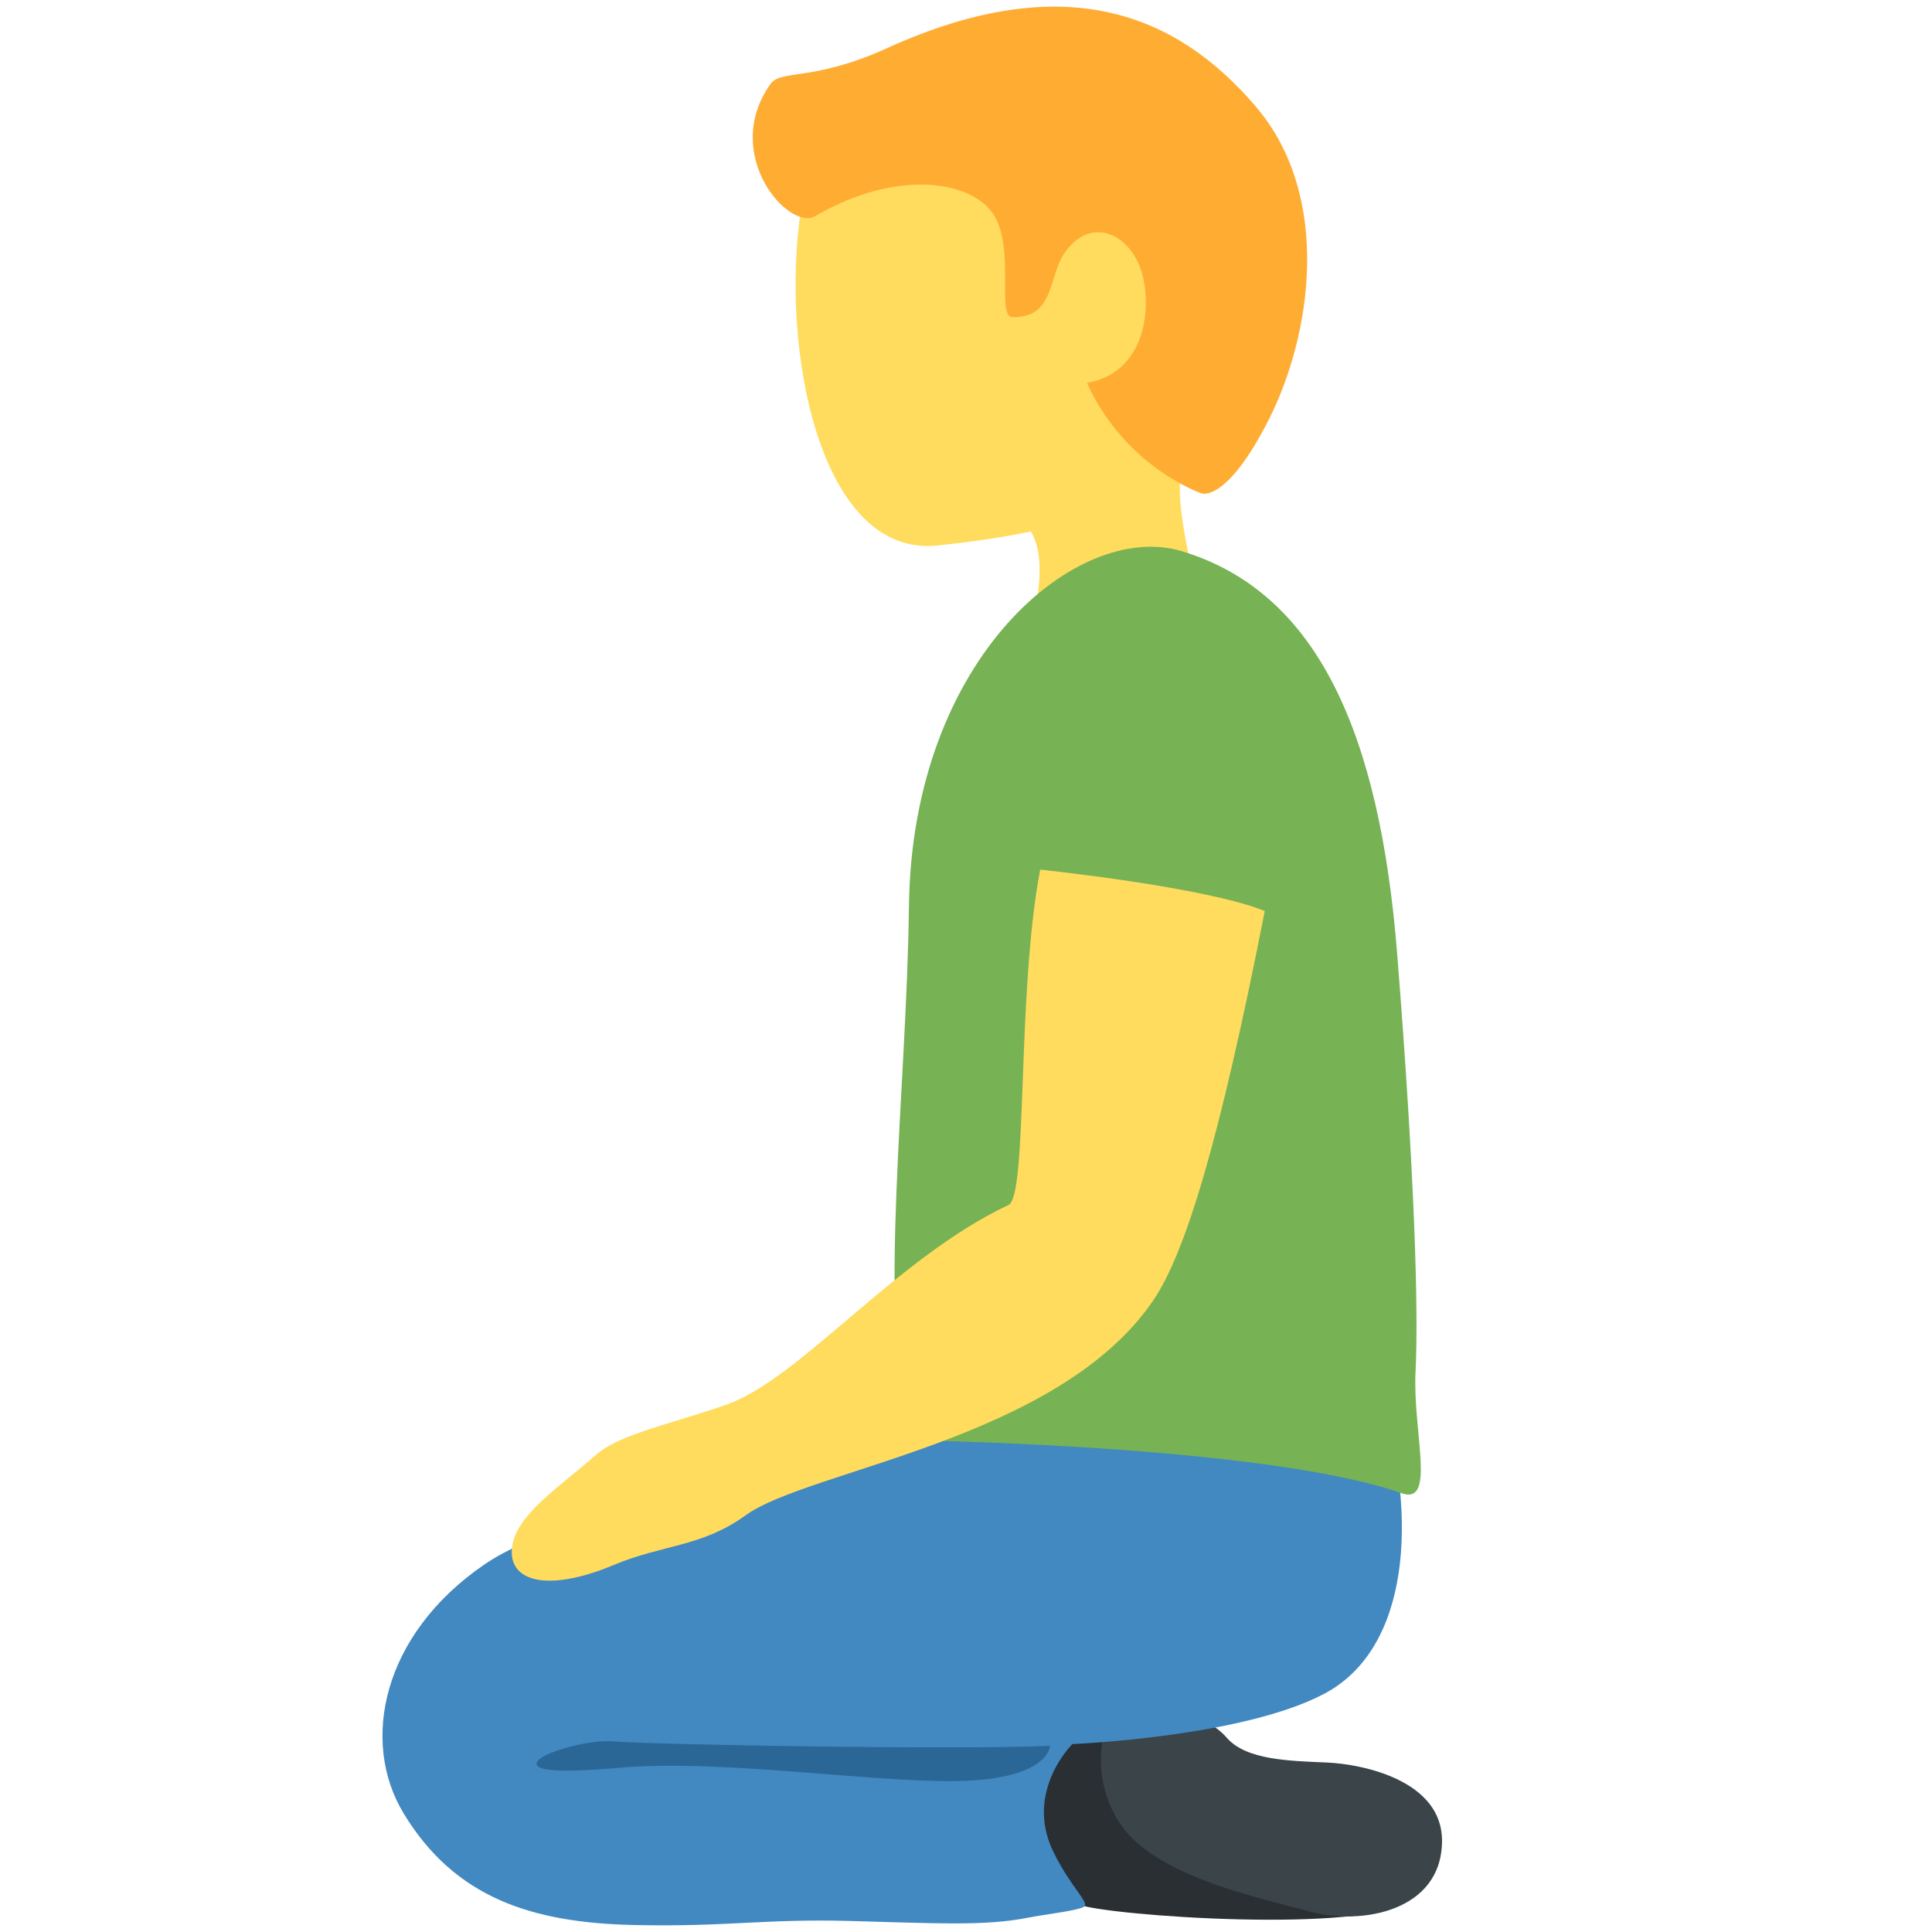
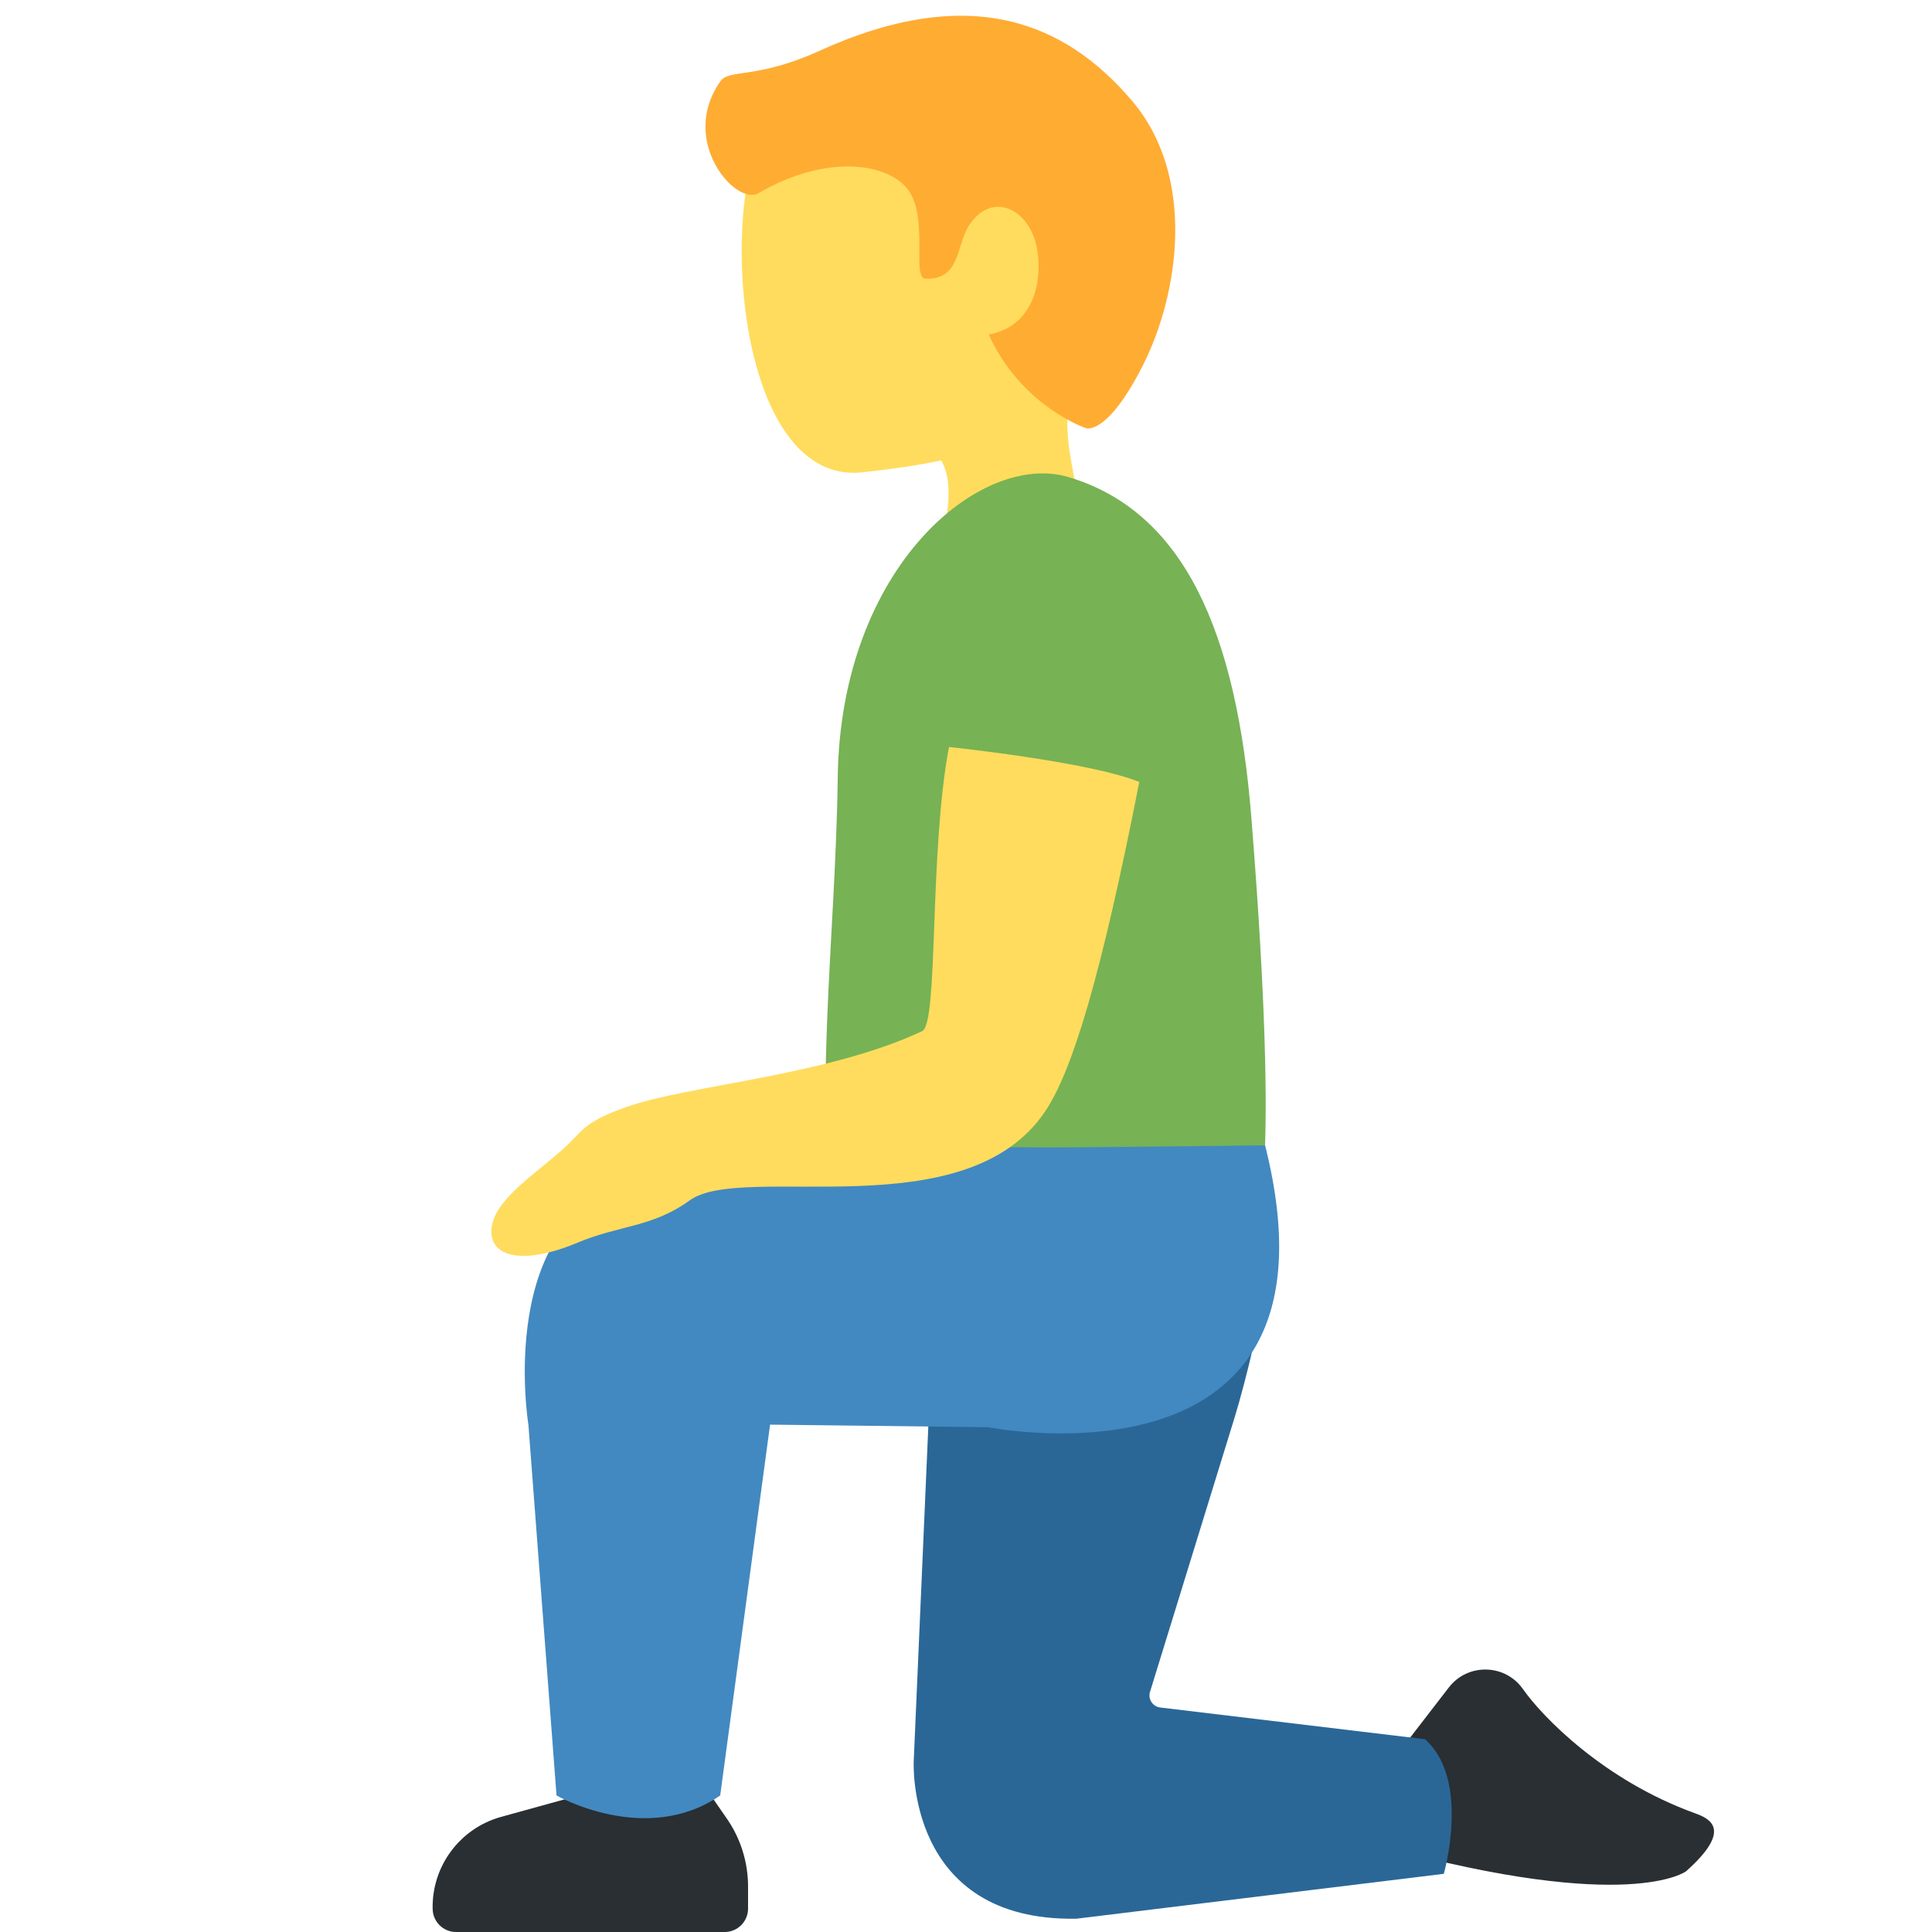
<svg xmlns="http://www.w3.org/2000/svg" viewBox="0 0 36 36">
-   <path fill="#FFDC5D" d="M20.905 1.103c-2.182-.859-5.584.249-5.979 2.799-.393 2.532.328 6.502 2.552 6.262 2.332-.252 4.724-.759 5.668-3.16.944-2.399-.059-5.042-2.241-5.901z" />
-   <path fill="#FFDC5D" d="M22.526 7.623c3.175-3.73-4.474-3.367-4.474-3.367-1.448.053-.451 2.465-1.133 3.782-.467.912 1.499 1.395 1.499 1.395s.903-.013.951 1.082v.01c.011.279-.018.61-.148 1.053-.648 2.192 2.297 3.537 2.944 1.34.256-.869.157-1.634.027-2.34l-.012-.063c-.196-1.049-.44-1.969.346-2.892z" />
-   <path fill="#FFAC33" d="M23.398 1.983C21.945.282 19.863-.621 16.523.9c-1.361.62-1.971.391-2.165.663-.93 1.306.337 2.753.833 2.464 1.572-.917 2.99-.644 3.352.019s.028 1.854.321 1.862c.792.021.664-.755.977-1.202.514-.731 1.296-.318 1.467.496.136.645 0 1.741-1.054 1.934.717 1.577 2.136 2.058 2.136 2.058s.461.181 1.25-1.371c.789-1.554 1.201-4.151-.242-5.84z" />
-   <path fill="#292F33" d="M20.666 32.225c-.937.204-1.397.837-1.522 1.423-.126.586.419 1.633.963 1.842s5.354.548 6.132-.078c1.162-.934-4.804-3.354-5.573-3.187z" />
-   <path fill="#3A4449" d="M20.924 31.831c-.521.24-.593 1.505.045 2.283.721.879 2.524 1.26 3.455 1.51s2.442-.001 2.446-1.322c.004-1.115-1.452-1.429-2.145-1.46-.693-.031-1.505-.042-1.868-.464s-1.391-.796-1.933-.547z" />
-   <path fill="#4289C1" d="M25.75 26.1c.655 2.154.529 4.598-1.058 5.452-1.52.818-4.71.946-4.71.946s-.905.89-.351 2.014c.315.639.649.921.58 1.007-.061.076-.748.153-1.053.214-.814.163-1.755.102-3.341.061s-2.272.113-3.998.076c-1.912-.041-3.344-.507-4.298-2.08-.814-1.343-.395-3.338 1.505-4.638 1.546-1.058 6.469-2.197 8.341-2.482 1.874-.285 7.814-2.441 8.383-.57z" />
-   <path fill="#77B255" d="M26.377 25.554c-.057 1.128.391 2.499-.26 2.27-2.565-.9-9.188-.988-9.188-.988-.568-2.564-.037-6.416.008-9.956.059-4.645 3.148-7.192 5.082-6.61 2.528.761 3.689 3.387 4.016 7.511s.398 6.646.342 7.773z" />
-   <path fill="#FFDC5D" d="M19.382 16.204c-.442 2.329-.227 6.078-.59 6.249-2.095.984-3.883 3.239-5.259 3.722-.997.349-1.992.55-2.42.928-.686.605-1.503 1.121-1.573 1.735-.072.623.645.847 1.896.323.919-.385 1.64-.333 2.461-.928 1.17-.847 5.832-1.399 7.596-4.008.595-.881 1.227-2.94 2.074-7.249-1.091-.449-4.185-.772-4.185-.772z" />
-   <path fill="#2A6797" d="M11.429 32.448c.718.062 6.591.163 8.137.081 0 0 0 .57-1.505.651-1.505.081-4.516-.407-6.469-.244-.538.045-1.485.121-1.587-.041-.117-.185.924-.491 1.424-.447z" />
+   <path fill="#FFDC5D" d="M18.973 1.123c-1.849-.728-4.732.211-5.067 2.372-.333 2.145.278 5.51 2.162 5.306 1.976-.213 4.003-.643 4.803-2.677.802-2.034-.048-4.273-1.898-5.001z" />
+   <path fill="#FFDC5D" d="M20.347 6.648c2.691-3.161-3.791-2.853-3.791-2.853-1.227.045-.383 2.089-.96 3.205-.396.772 1.271 1.182 1.271 1.182s.765-.011.806.917v.008c.009.236-.016.517-.126.892-.549 1.858 1.946 2.997 2.494 1.135.217-.737.133-1.385.023-1.983l-.01-.053c-.166-.889-.372-1.668.293-2.45z" />
+   <path fill="#FFAC33" d="M21.086 1.869C19.855.428 18.091-.338 15.26.951c-1.153.525-1.67.331-1.834.561-.788 1.106.286 2.333.706 2.088 1.332-.777 2.534-.546 2.841.016.307.562.024 1.571.272 1.578.671.018.562-.64.828-1.019.435-.62 1.098-.269 1.243.42.115.546 0 1.475-.893 1.639.607 1.336 1.81 1.744 1.81 1.744s.391.154 1.059-1.162c.668-1.316 1.017-3.516-.206-4.947z" />
+   <path fill="#77B255" d="M23.563 21.568c-.048.956.379 2.392-.173 2.198-2.174-.763-7.786-.837-7.786-.837-.482-2.173-.032-5.437.006-8.437.05-3.936 2.667-6.094 4.306-5.601 2.142.645 3.126 2.87 3.403 6.364.278 3.495.292 5.357.244 6.313z" />
+   <path fill="#292F33" d="M25.935 32.82l1.062-1.377c.354-.458 1.05-.442 1.382.032.363.518 1.507 1.698 3.203 2.312.264.096.724.291-.165 1.082 0 0-1.048.797-5.627-.453M8.498 36h5.005c.241 0 .436-.195.436-.436v-.412c0-.452-.138-.894-.396-1.266l-.383-.553h-1.933l-1.89.522c-.769.213-1.295.922-1.275 1.72.006.236.199.425.436.425z" />
+   <path fill="#2A6797" d="M17.337 25.683l-.311 7.133s-.156 2.994 3.033 2.936l6.844-.836s.505-1.75-.35-2.508l-4.933-.591c-.137-.016-.228-.149-.194-.282l1.579-5.122c.201-.652.548-2.06.603-2.735.034-.414-.195-.091-.185-.51l-6.397 1.838.311.677z" />
+   <path fill="#4289C1" d="M19.208 21.379c-1.871-.051-7.328.63-7.328.63-2.677.629-2.034 4.537-2.034 4.537l.524 6.91s1.668.953 3.05 0l.929-6.91 4.066.048s6.825 1.359 5.158-5.252c0 .001-3.984.048-4.365.037z" />
+   <path fill="#FFDC5D" d="M17.683 13.919c-.374 1.973-.192 5.151-.5 5.295-1.776.833-4.337 1.001-5.502 1.41-.844.296-.825.466-1.188.786-.581.513-1.273.95-1.333 1.47-.061.528.547.718 1.607.273.779-.326 1.389-.282 2.085-.786.991-.718 5.126.558 6.62-1.653.504-.746 1.04-2.491 1.757-6.143-.924-.378-3.546-.652-3.546-.652z" />
</svg>
